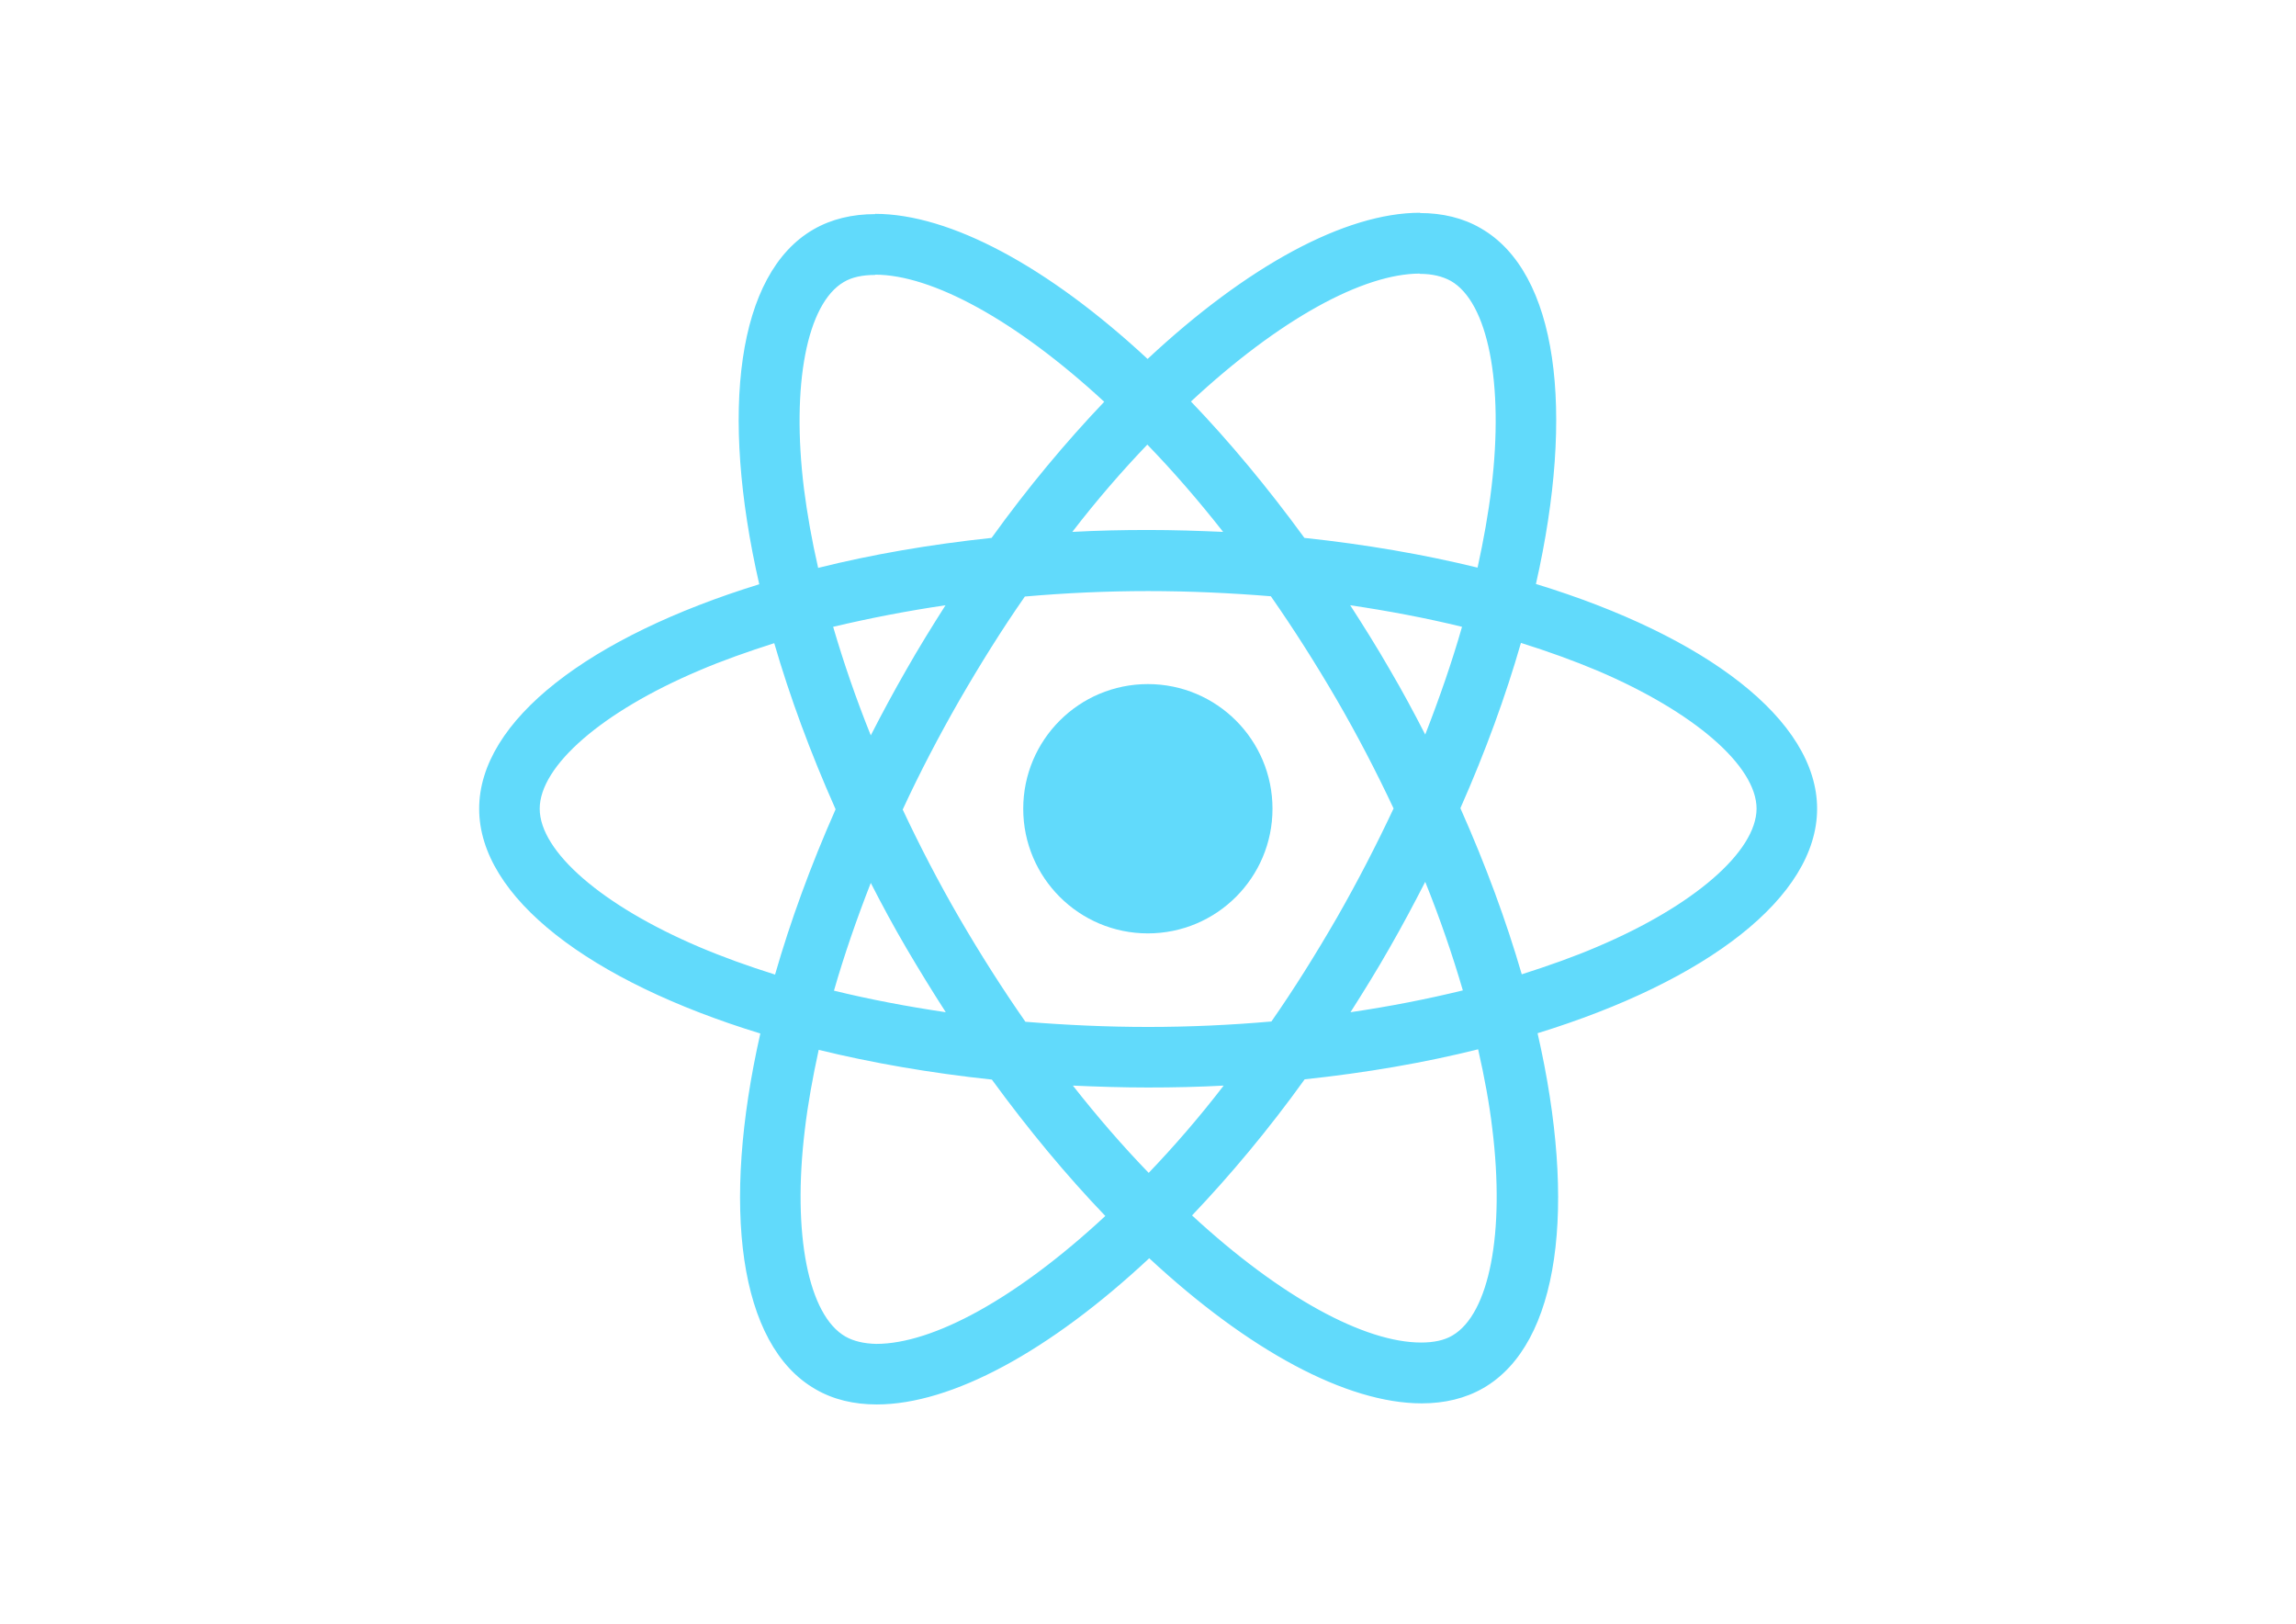
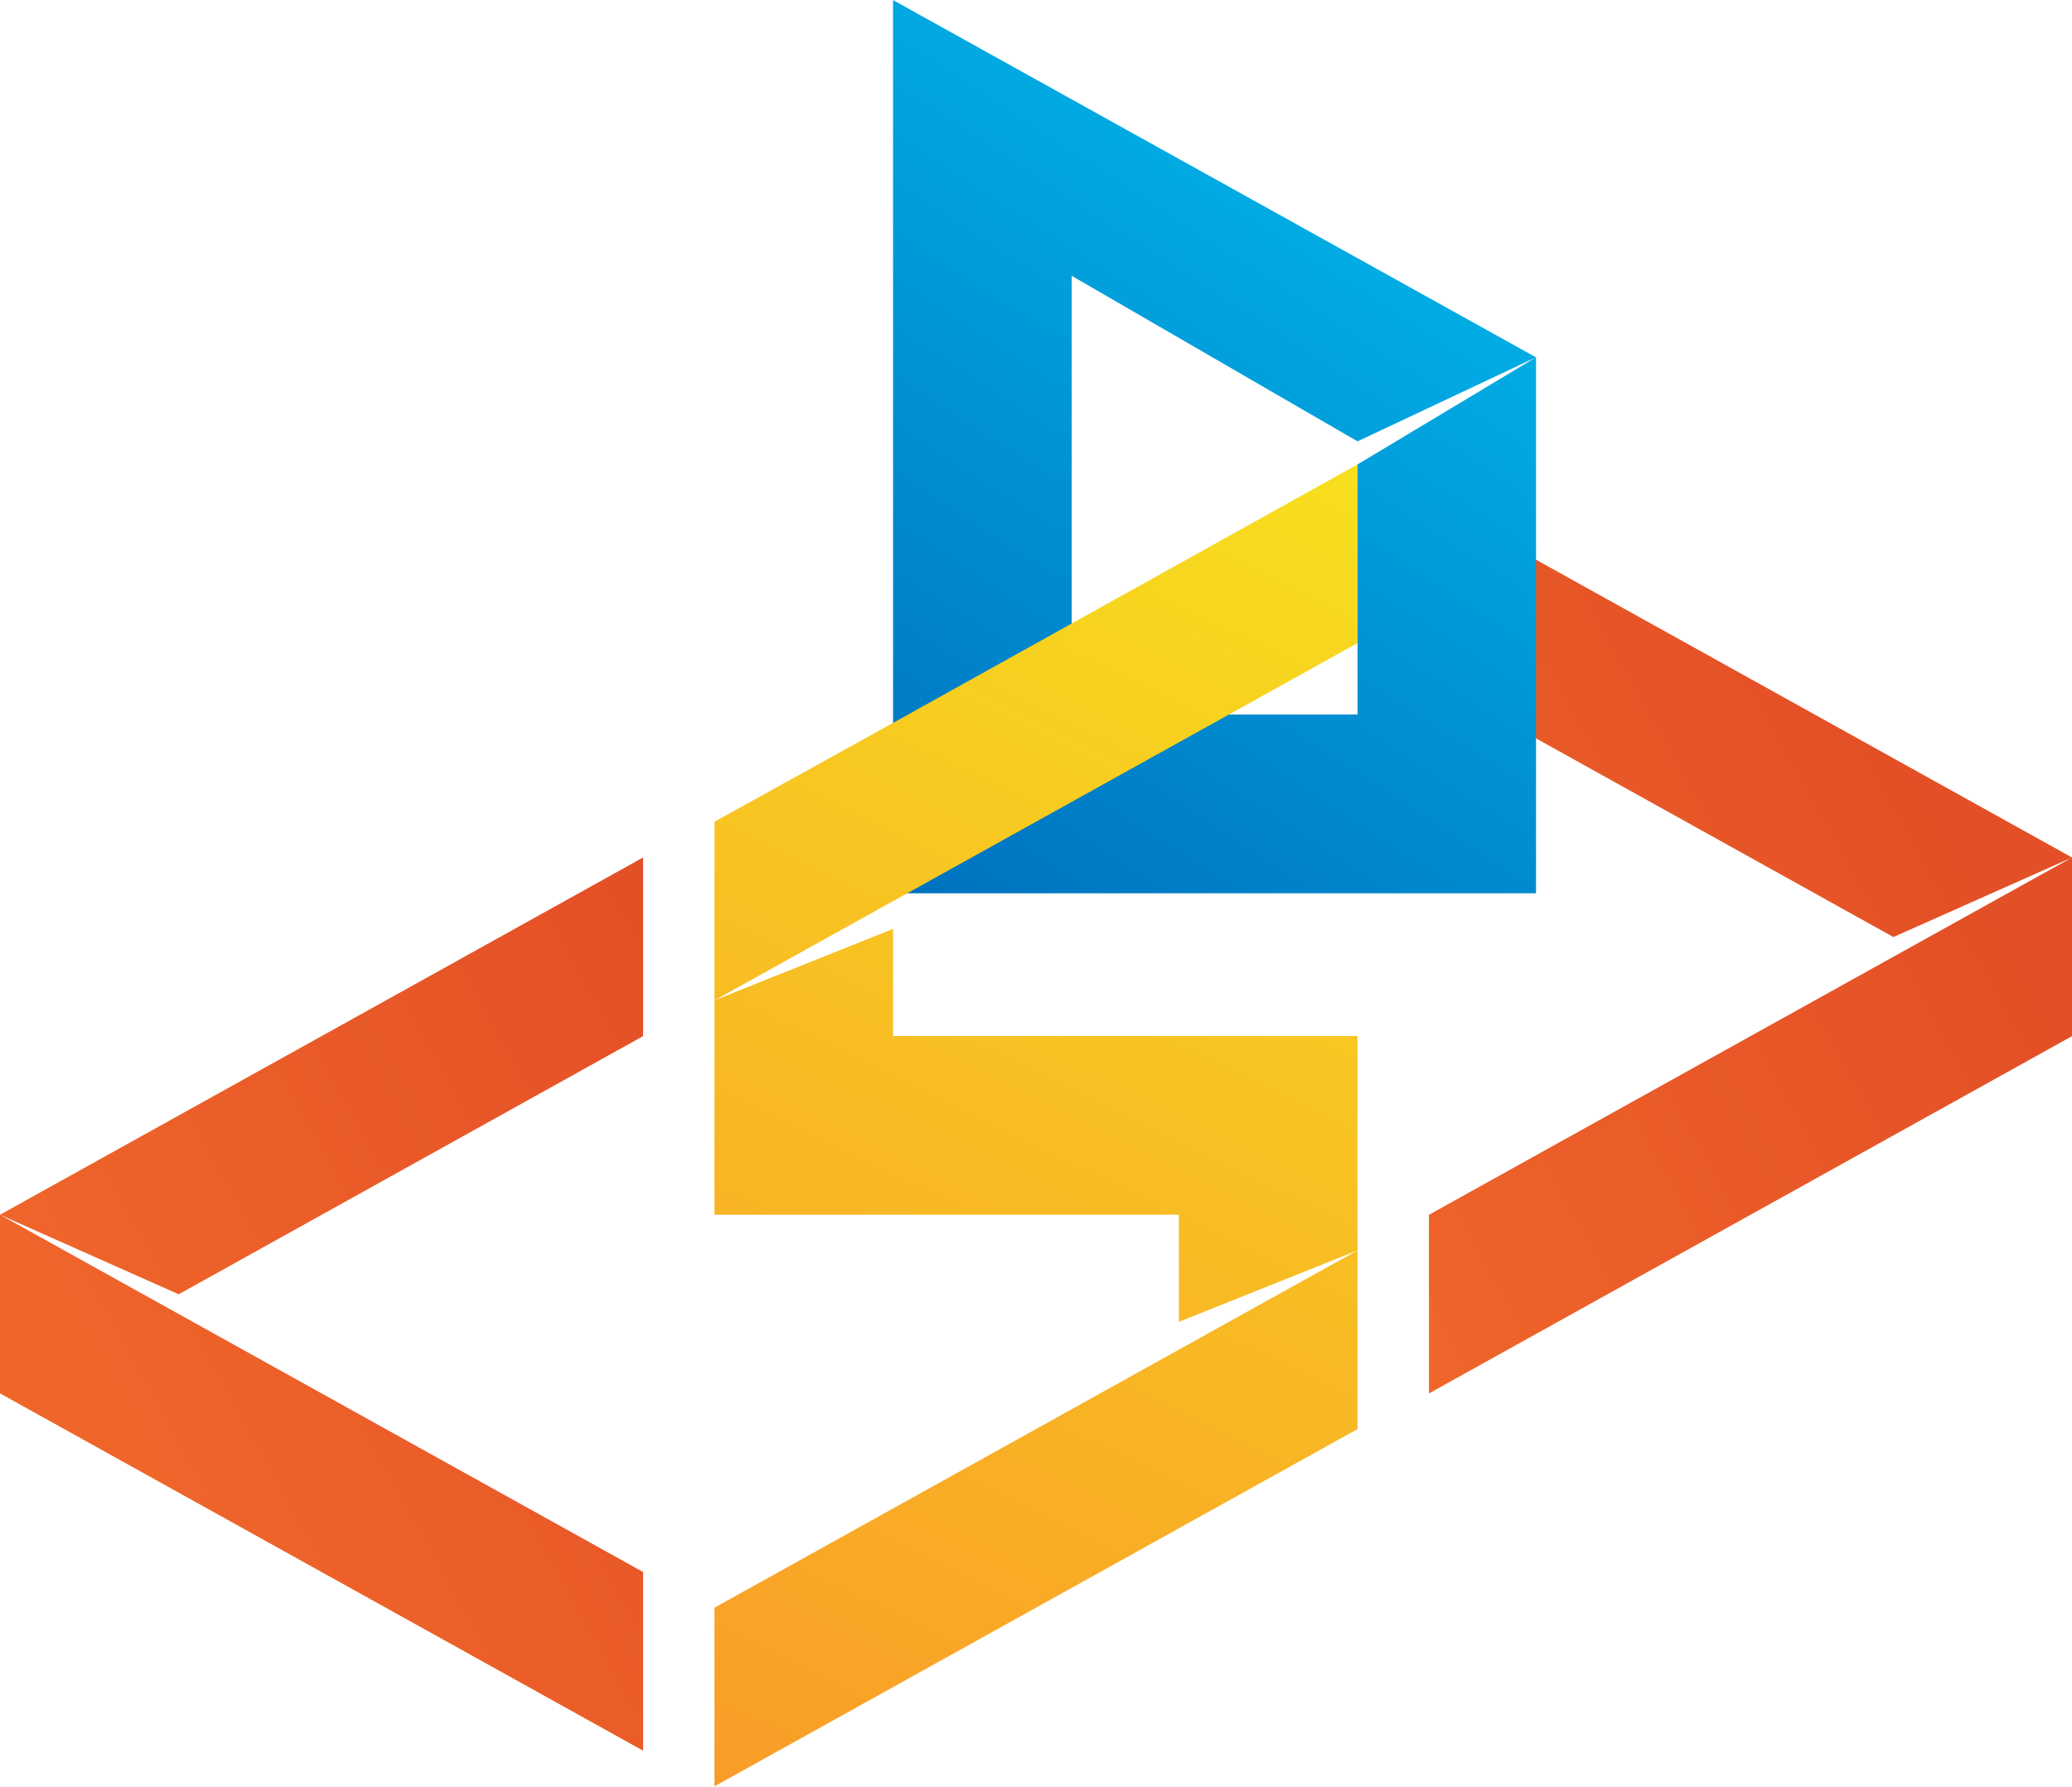
- <svg xmlns="http://www.w3.org/2000/svg" viewBox="0 0 841.9 595.3">
-   <g fill="#61DAFB">
-     <path d="M666.3 296.5c0-32.5-40.7-63.3-103.1-82.4 14.4-63.6 8-114.2-20.2-130.4-6.5-3.8-14.1-5.6-22.4-5.6v22.3c4.6 0 8.3.9 11.4 2.6 13.6 7.8 19.5 37.5 14.9 75.7-1.1 9.4-2.9 19.3-5.1 29.4-19.6-4.8-41-8.5-63.5-10.9-13.5-18.5-27.5-35.3-41.6-50 32.6-30.3 63.2-46.9 84-46.9V78c-27.5 0-63.5 19.6-99.9 53.6-36.4-33.8-72.4-53.2-99.9-53.2v22.3c20.7 0 51.4 16.5 84 46.6-14 14.7-28 31.4-41.3 49.9-22.6 2.4-44 6.1-63.6 11-2.3-10-4-19.7-5.2-29-4.7-38.2 1.1-67.9 14.6-75.8 3-1.8 6.9-2.6 11.5-2.6V78.5c-8.4 0-16 1.8-22.6 5.6-28.1 16.2-34.4 66.7-19.9 130.1-62.2 19.2-102.7 49.9-102.7 82.3 0 32.5 40.7 63.3 103.1 82.4-14.4 63.6-8 114.2 20.2 130.4 6.5 3.8 14.1 5.6 22.5 5.6 27.5 0 63.5-19.6 99.9-53.6 36.4 33.8 72.4 53.2 99.9 53.2 8.4 0 16-1.8 22.6-5.6 28.1-16.2 34.4-66.7 19.9-130.1 62-19.1 102.5-49.9 102.5-82.3zm-130.2-66.7c-3.7 12.9-8.3 26.2-13.5 39.5-4.1-8-8.4-16-13.1-24-4.6-8-9.5-15.8-14.4-23.4 14.2 2.1 27.9 4.7 41 7.9zm-45.8 106.5c-7.8 13.5-15.8 26.3-24.1 38.2-14.9 1.3-30 2-45.2 2-15.1 0-30.2-.7-45-1.9-8.3-11.9-16.4-24.6-24.2-38-7.6-13.1-14.5-26.4-20.8-39.8 6.2-13.4 13.2-26.8 20.7-39.9 7.8-13.5 15.8-26.3 24.1-38.2 14.9-1.3 30-2 45.2-2 15.1 0 30.2.7 45 1.9 8.3 11.9 16.4 24.6 24.2 38 7.6 13.1 14.5 26.4 20.8 39.8-6.3 13.4-13.2 26.8-20.7 39.9zm32.3-13c5.4 13.4 10 26.8 13.8 39.8-13.1 3.2-26.9 5.9-41.2 8 4.9-7.7 9.8-15.6 14.4-23.7 4.6-8 8.9-16.1 13-24.1zM421.2 430c-9.3-9.6-18.6-20.3-27.8-32 9 .4 18.2.7 27.5.7 9.4 0 18.7-.2 27.8-.7-9 11.7-18.3 22.4-27.5 32zm-74.4-58.9c-14.2-2.1-27.9-4.7-41-7.9 3.7-12.9 8.3-26.2 13.5-39.5 4.1 8 8.4 16 13.1 24 4.7 8 9.5 15.8 14.4 23.4zM420.7 163c9.3 9.6 18.6 20.3 27.8 32-9-.4-18.2-.7-27.5-.7-9.4 0-18.7.2-27.8.7 9-11.7 18.3-22.4 27.5-32zm-74 58.9c-4.9 7.7-9.8 15.6-14.4 23.7-4.6 8-8.9 16-13 24-5.4-13.4-10-26.8-13.8-39.8 13.1-3.1 26.9-5.8 41.2-7.9zm-90.5 125.2c-35.4-15.1-58.3-34.9-58.3-50.6 0-15.7 22.9-35.6 58.3-50.6 8.6-3.7 18-7 27.7-10.1 5.7 19.6 13.2 40 22.5 60.9-9.2 20.8-16.6 41.1-22.2 60.6-9.9-3.1-19.3-6.5-28-10.2zM310 490c-13.6-7.8-19.5-37.5-14.9-75.7 1.1-9.4 2.9-19.3 5.1-29.4 19.6 4.8 41 8.5 63.5 10.9 13.5 18.5 27.5 35.3 41.6 50-32.6 30.3-63.2 46.9-84 46.9-4.5-.1-8.3-1-11.3-2.7zm237.2-76.2c4.7 38.2-1.1 67.9-14.6 75.8-3 1.8-6.9 2.6-11.5 2.6-20.7 0-51.4-16.5-84-46.6 14-14.7 28-31.4 41.3-49.9 22.6-2.4 44-6.1 63.6-11 2.3 10.1 4.1 19.8 5.2 29.1zm38.5-66.7c-8.6 3.7-18 7-27.7 10.1-5.7-19.6-13.2-40-22.5-60.9 9.2-20.8 16.6-41.1 22.2-60.6 9.9 3.1 19.3 6.5 28.1 10.2 35.4 15.1 58.3 34.9 58.3 50.6-.1 15.7-23 35.6-58.4 50.6zM320.8 78.4z" />
-     <circle cx="420.9" cy="296.5" r="45.7" />
-     <path d="M520.5 78.1z" />
+ <svg xmlns="http://www.w3.org/2000/svg" xmlns:xlink="http://www.w3.org/1999/xlink" width="58" height="50" viewBox="0 0 15.346 13.229" version="1.1" id="svg44190">
+   <defs id="defs44187">
+     <linearGradient id="linearGradient28918">
+       <stop style="stop-color:#e34f26;stop-opacity:1" offset="0" id="stop28914" />
+       <stop style="stop-color:#ef652a;stop-opacity:1" offset="1" id="stop28916" />
+     </linearGradient>
+     <linearGradient id="linearGradient28494">
+       <stop style="stop-color:#01ace4;stop-opacity:1" offset="0" id="stop28490" />
+       <stop style="stop-color:#0071bf;stop-opacity:1" offset="1" id="stop28492" />
+     </linearGradient>
+     <linearGradient id="linearGradient26166">
+       <stop style="stop-color:#f7df1e;stop-opacity:1" offset="0" id="stop26164" />
+       <stop style="stop-color:#f99c28;stop-opacity:1" offset="1" id="stop26162" />
+     </linearGradient>
+     <linearGradient id="linearGradient1252">
+       <stop style="stop-color:#0d8be6;stop-opacity:1" offset="0" id="stop1250" />
+       <stop style="stop-color:#1c1c1c;stop-opacity:1" offset="1" id="stop1248" />
+     </linearGradient>
+     <radialGradient xlink:href="#linearGradient1252" id="radialGradient1254" cx="8.623" cy="7.229" fx="8.623" fy="7.229" r="9.036" gradientUnits="userSpaceOnUse" gradientTransform="matrix(-1.105614,-0.01222357,0.01158064,-1.052353,18.32212,15.21272)" />
+     <radialGradient xlink:href="#linearGradient1252" id="radialGradient10117" cx="9.26" cy="9.26" fx="9.26" fy="9.26" r="9.26" gradientUnits="userSpaceOnUse" gradientTransform="matrix(0,0.8583838,-0.8575285,0,16.14919,-0.2563454)" />
+     <linearGradient xlink:href="#linearGradient26166" id="linearGradient26168" x1="44" y1="20" x2="26" y2="57" gradientUnits="userSpaceOnUse" />
+     <linearGradient xlink:href="#linearGradient28494" id="linearGradient26862" x1="11.433" y1="3.644" x2="8.208" y2="8.605" gradientUnits="userSpaceOnUse" />
+     <linearGradient xlink:href="#linearGradient28918" id="linearGradient27254" x1="16.94" y1="9.663" x2="12.177" y2="12.309" gradientUnits="userSpaceOnUse" />
+     <linearGradient xlink:href="#linearGradient28918" id="linearGradient27518" x1="10.589" y1="22.498" x2="5.827" y2="25.144" gradientUnits="userSpaceOnUse" />
+   </defs>
+   <g id="layer5" style="display:none" transform="translate(-1.587506,-1.85209)">
+     <circle style="display:inline;fill:url(#radialGradient1254);fill-opacity:1;stroke-width:0.114;stroke-miterlimit:0;paint-order:markers fill stroke" id="path865" cx="8.211" cy="7.685" r="9.26" transform="translate(1.052302,1.579262)" />
+   </g>
+   <g id="layer2" style="display:none" transform="translate(-0.5352041,-0.2728276)">
+     <path id="rect9935" style="display:inline;fill:url(#radialGradient10117);stroke-width:0.086;stroke-miterlimit:0;paint-order:markers fill stroke" d="m 8.208,-0.256 h 3.44 c 3.403,0 4.498,1.091 4.498,4.498 l 0.004,3.451 -0.004,3.428 -4.498,4.498 -3.44,0.023 -7.938,-0.023 V 4.242 L 4.769,-0.256 Z" />
+   </g>
+   <g id="layer3" transform="translate(-1.593706,-1.990582)">
+     <path style="display:inline;fill:url(#linearGradient27254);fill-opacity:1;stroke:none;stroke-width:0.265px;stroke-linecap:butt;stroke-linejoin:miter;stroke-opacity:1" d="m 16.94,8.341 v 1.323 l -4.763,2.646 v -1.323 l 4.763,-2.646 m -1.323,0.589 -3.44,-1.912 v -1.323 l 4.763,2.646" id="path40454" />
+   </g>
+   <g id="layer4" transform="translate(-1.593706,-1.990582)">
+     <path id="path3527" style="display:inline;fill:url(#linearGradient26862);fill-opacity:1;stroke:none;stroke-width:0.265px;stroke-linecap:butt;stroke-linejoin:miter;stroke-opacity:1" d="m 8.208,1.991 v 6.615 h 4.762 v -3.969 z m 1.323,2.042 2.117,1.226 1.323,-0.623 -1.323,0.794 V 7.282 H 9.531 Z" />
+   </g>
+   <g id="layer1" transform="translate(-5.826874,-16.14783)">
+     <path id="path1742" style="display:inline;fill:url(#linearGradient26168);fill-opacity:1;stroke:none;stroke-width:1px;stroke-linecap:butt;stroke-linejoin:miter;stroke-opacity:1" d="M 44,20 31.023,27.221 26,30 v 5 L 44,25 Z M 26,35 v 6 h 13 v 3 l 5,-2 V 36 H 31 V 33 Z M 44,42 41.428,43.428 26,52 v 5 L 44,47 v -4.6 z" transform="matrix(0.2645833,0,0,0.2645833,4.239368,14.29574)" />
+     <path style="display:inline;fill:url(#linearGradient27518);fill-opacity:1;stroke:none;stroke-width:0.265px;stroke-linecap:butt;stroke-linejoin:miter;stroke-opacity:1" d="m 5.827,25.144 v 1.323 l 4.763,2.646 v -1.323 l -4.763,-2.646 m 1.323,0.589 3.44,-1.912 v -1.323 l -4.763,2.646" id="path40456" />
  </g>
</svg>
